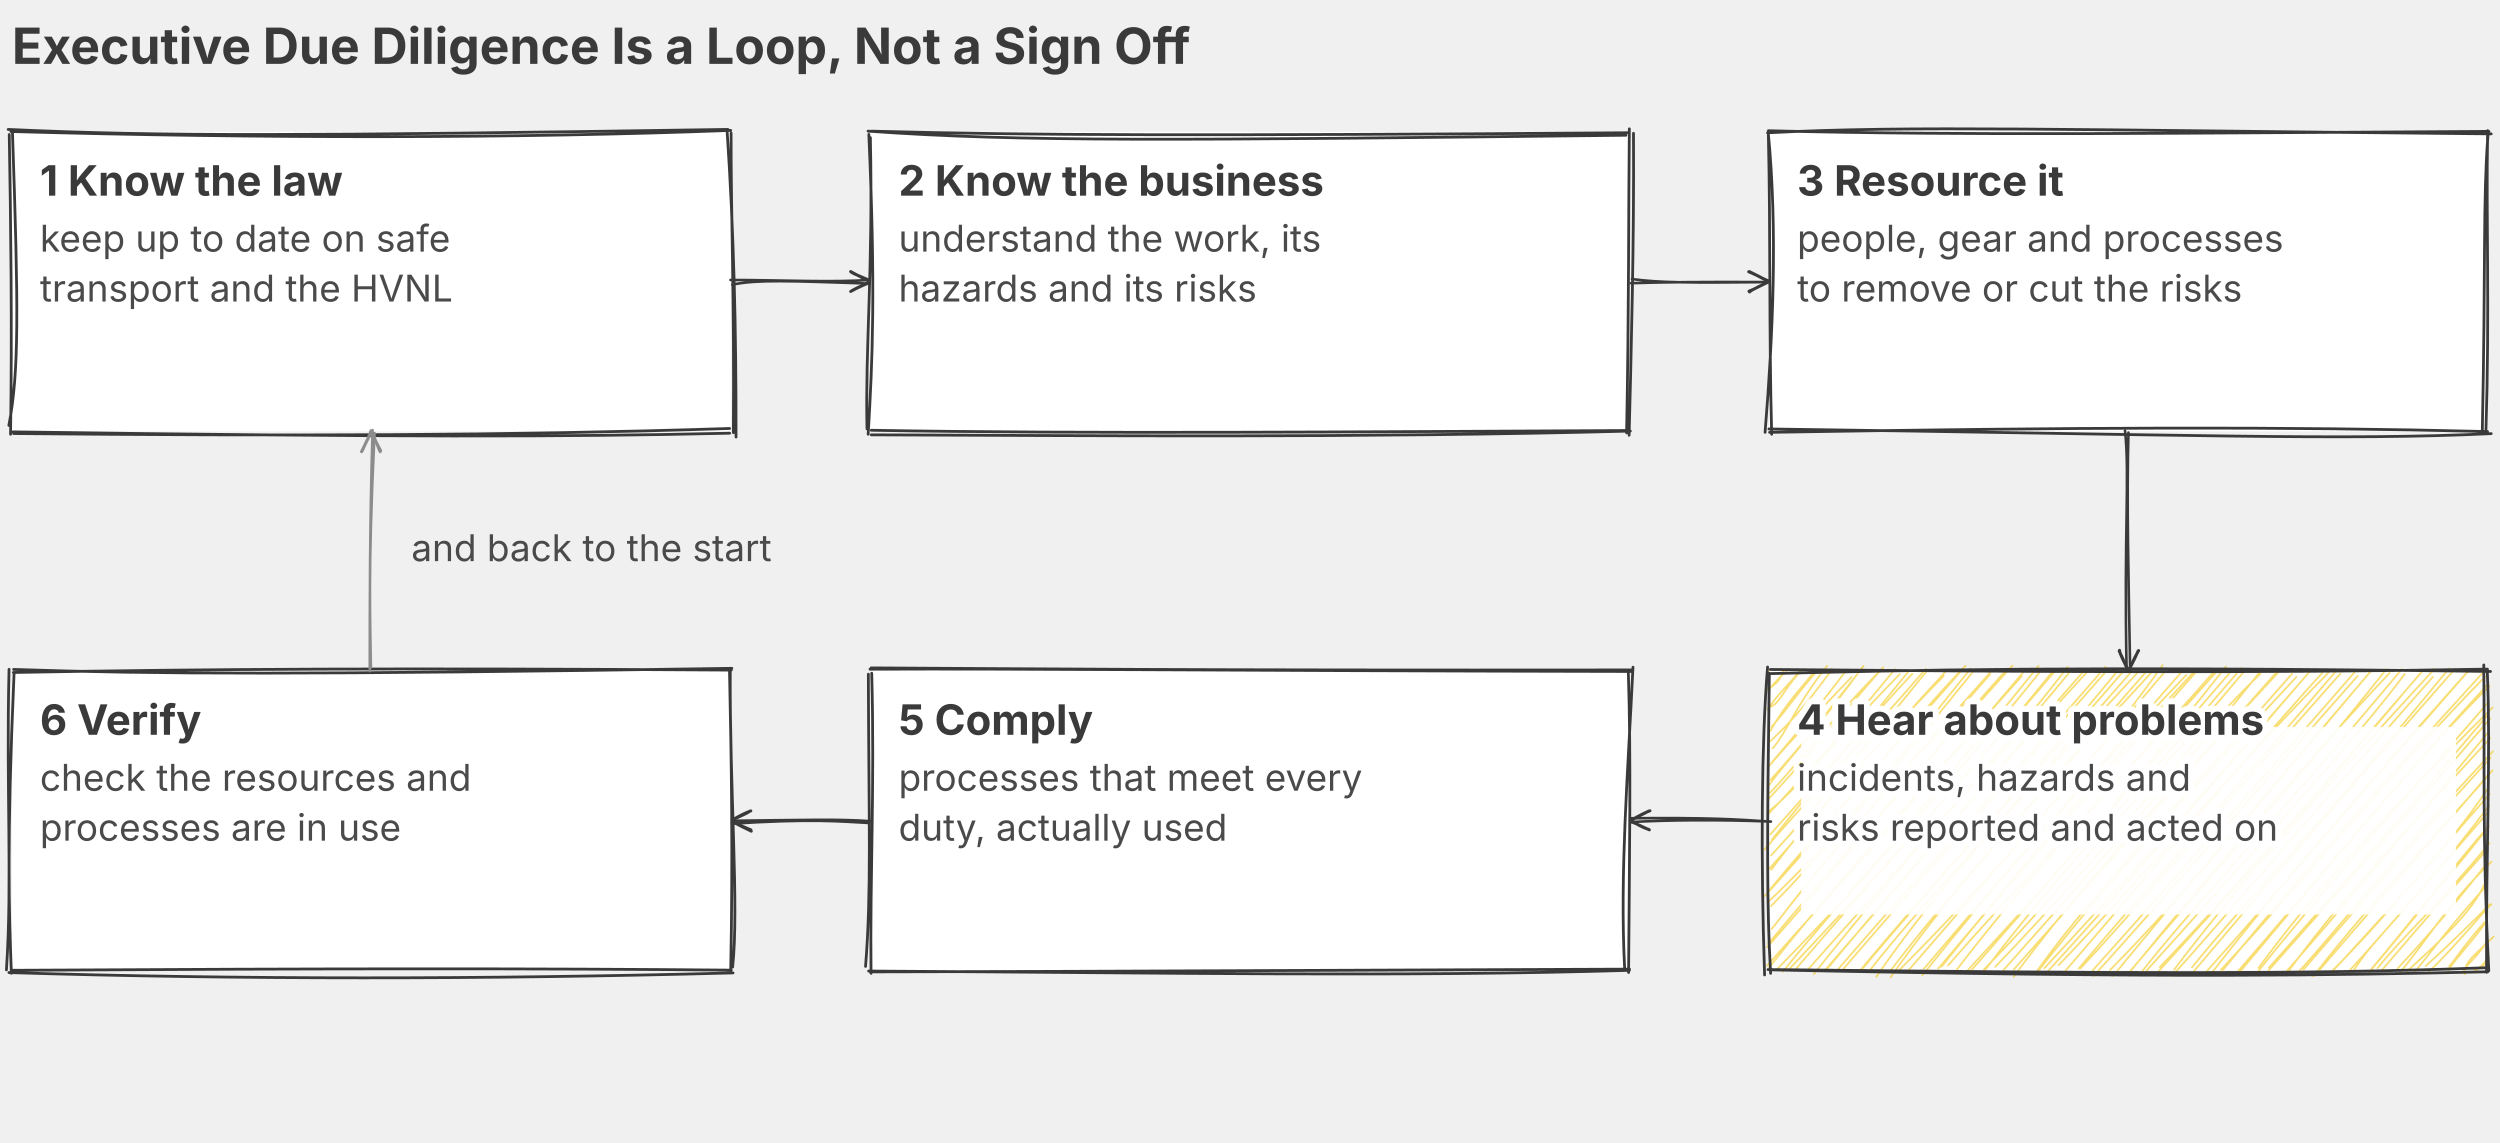
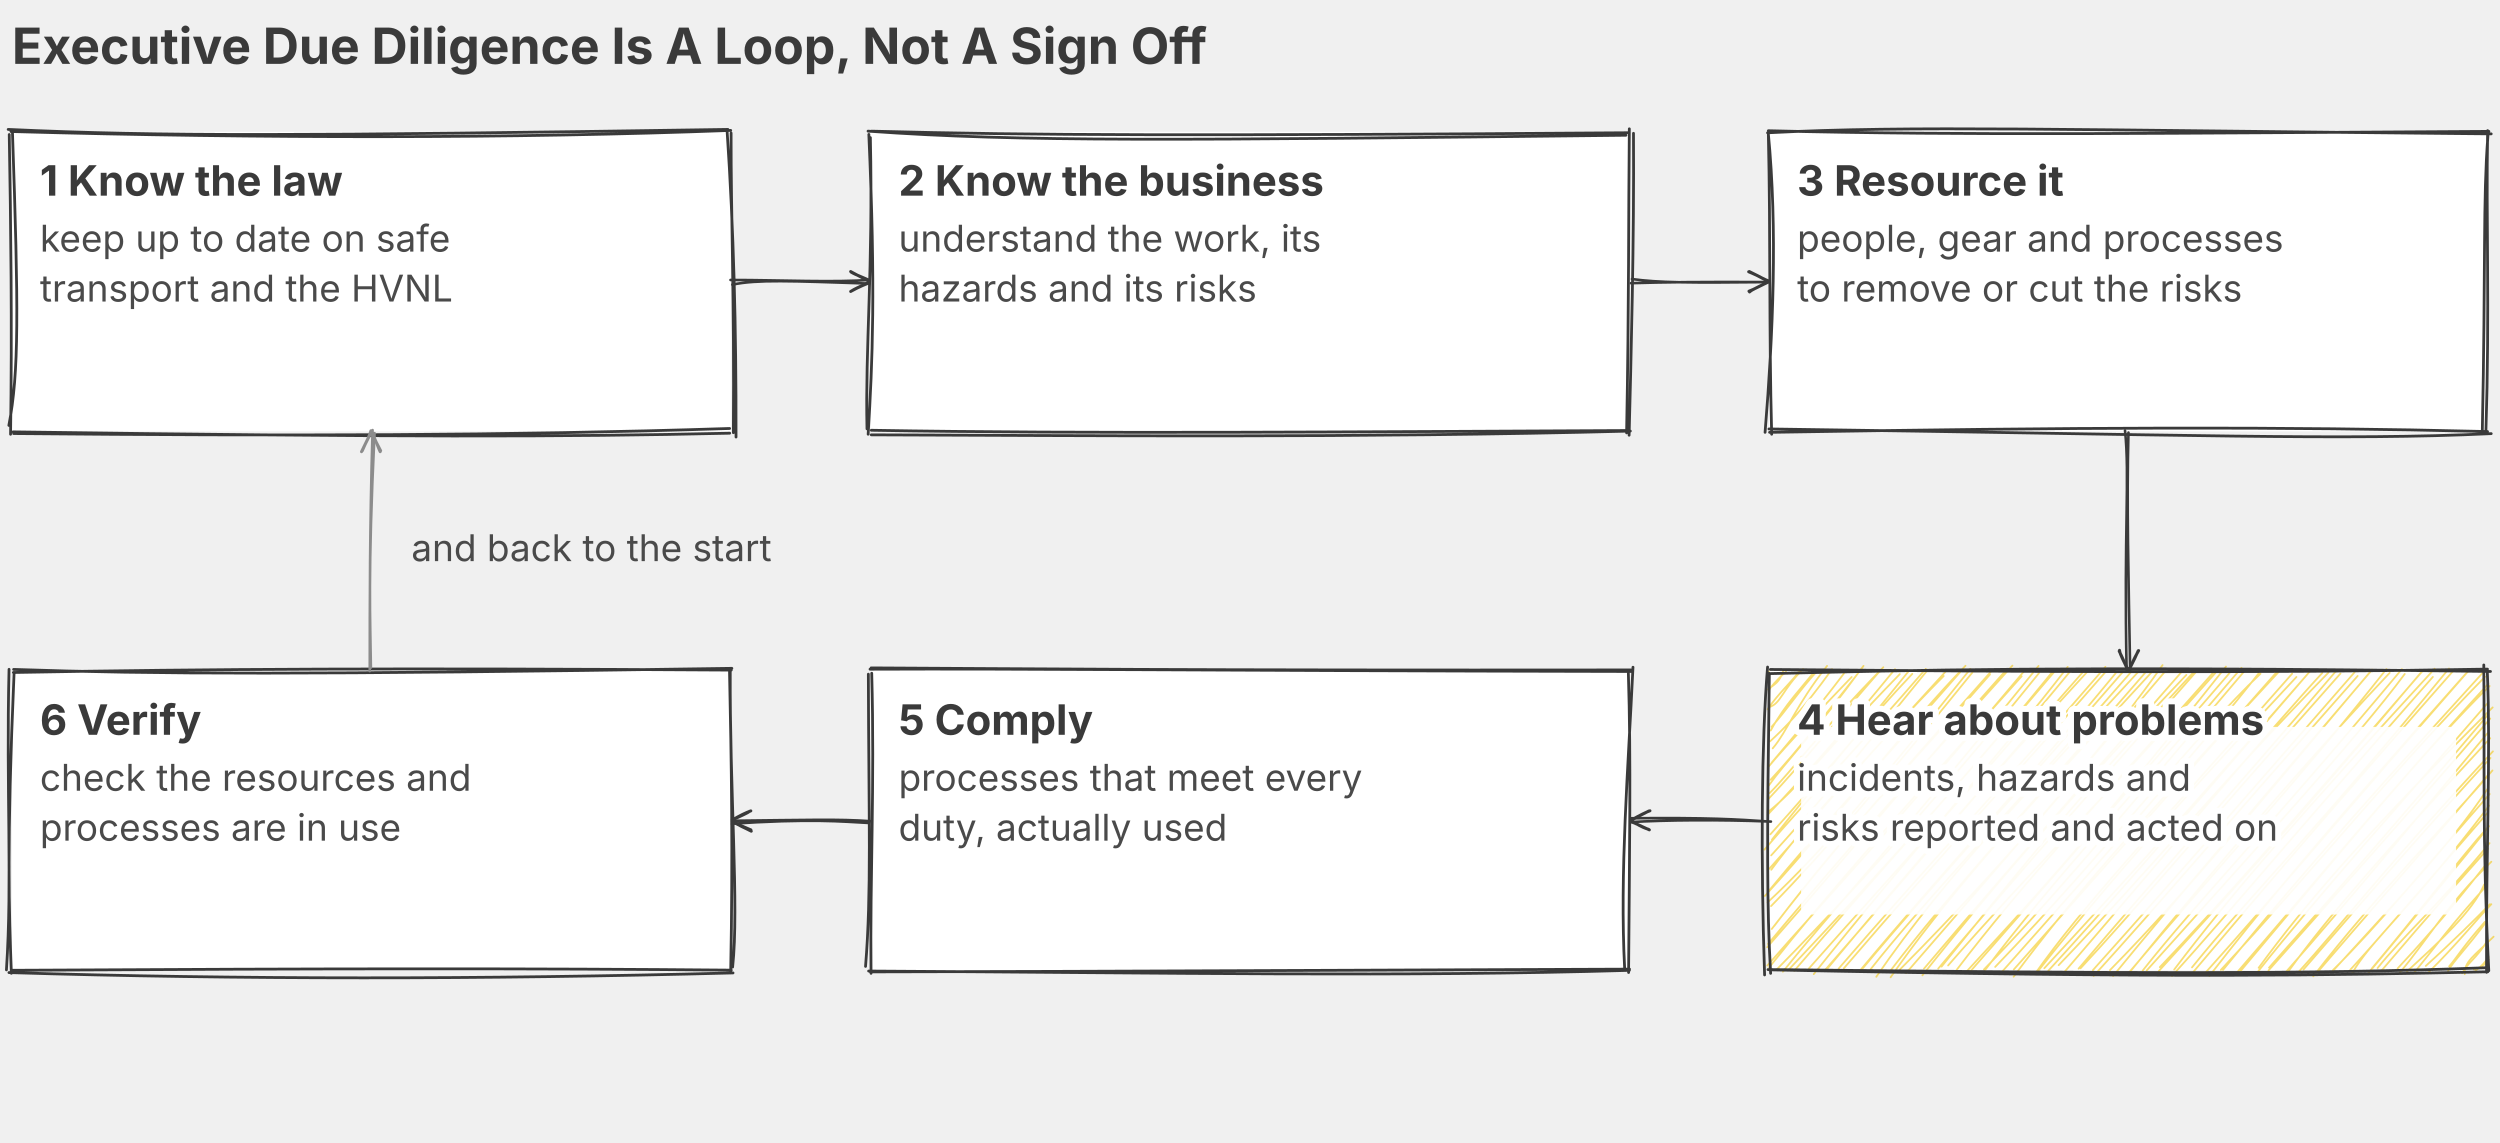
<svg xmlns="http://www.w3.org/2000/svg" class="pencil" viewBox="-6 -6 1252 572" font-family="InterW, Inter, sans-serif">
-   <text x="0" y="26" font-size="25" font-weight="700" fill="#3A3A3A" text-anchor="start">Executive Due Diligence Is a Loop, Not a Sign Off</text>
+   <text x="0" y="26" font-size="25" font-weight="700" fill="#3A3A3A" text-anchor="start">Executive Due Diligence Is A Loop, Not A Sign Off</text>
  <rect x="0" y="60" width="360" height="150" fill="#fff" />
  <path d="M-1.899 58.81 C73.685 62.322, 144.098 62.081, 358.523 58.809 M-0.514 59.86 C124.929 63.39, 252.188 63.402, 359.941 59.306 M358.135 59.631 C361.439 109.295, 362.7 157.527, 362.601 212.872 M360.126 60.608 C360.045 101.784, 361.792 143.918, 361.272 210.699 M359.401 208.581 C247.758 212.195, 137.215 212.381, 0.812 211.116 M359.426 210.944 C276.116 212.868, 192.993 212.963, 0.544 210.278 M-1.566 207.045 C3.515 180.802, 3.324 149.59, 0.214 59.336 M-0.711 211.481 C0.096 157.179, -0.591 105.636, -1.372 61.374" stroke="#3A3A3A" stroke-width="1.4" fill="none" stroke-linecap="round" stroke-linejoin="round" />
  <text x="14" y="92" font-size="21" font-weight="700" fill="#3A3A3A" text-anchor="start">1 Know the law</text>
  <text x="14" y="120" font-size="18.5" font-weight="400" fill="#4A4A4A" text-anchor="start">keep up to date on safe</text>
  <text x="14" y="145" font-size="18.5" font-weight="400" fill="#4A4A4A" text-anchor="start">transport and the HVNL</text>
  <path d="M360.772 136.54 C373.5 133.944, 389.372 134.712, 429.686 136.025 M359.83 134.205 C386.421 134.244, 411.636 135.543, 430.321 134.12" stroke="#3A3A3A" stroke-width="1.3" fill="none" stroke-linecap="round" stroke-linejoin="round" />
  <path d="M420.017 139.97 C422.371 138.416, 423.758 137.998, 430.236 134.871 M420.14 139.89 C423.969 137.728, 428.079 136.092, 430.214 135.213 M430.503 135.07 C426.983 133.037, 422.953 131.921, 420.237 130.264 M430.187 135.222 C427.892 134.077, 425.54 133.042, 420.002 129.987" stroke="#3A3A3A" stroke-width="1.5" fill="none" stroke-linecap="round" stroke-linejoin="round" />
  <rect x="430" y="60" width="380" height="150" fill="#fff" />
  <path d="M428.715 59.675 C504.939 65.13, 582.393 64.29, 808.258 61.731 M430.462 59.681 C510.592 61.792, 592.152 62.065, 809.277 60.475 M812.051 60.758 C812.431 113.707, 810.804 174.895, 809.858 211.96 M809.965 58.511 C809.497 103.192, 809.85 144.097, 808.603 210.784 M810.475 209.879 C674.718 213.42, 539.937 212.129, 430.328 211.768 M809.609 209.606 C673.641 210.218, 537.928 211.375, 430.351 209.477 M428.191 208.778 C427.275 167.86, 431.288 129.272, 429.877 62.909 M428.769 211.473 C430.962 175.042, 432.553 138.694, 429.111 61.32" stroke="#3A3A3A" stroke-width="1.4" fill="none" stroke-linecap="round" stroke-linejoin="round" />
  <text x="444" y="92" font-size="21" font-weight="700" fill="#3A3A3A" text-anchor="start">2 Know the business</text>
  <text x="444" y="120" font-size="18.5" font-weight="400" fill="#4A4A4A" text-anchor="start">understand the work, its</text>
  <text x="444" y="145" font-size="18.5" font-weight="400" fill="#4A4A4A" text-anchor="start">hazards and its risks</text>
  <path d="M811.287 133.742 C824.438 135.557, 839.662 135.713, 879.343 135.284 M810.778 135.82 C827.192 135.337, 843.737 135.097, 879.654 135.253" stroke="#3A3A3A" stroke-width="1.3" fill="none" stroke-linecap="round" stroke-linejoin="round" />
  <path d="M870.174 140.215 C871.597 138.847, 873.885 138.242, 880.131 134.645 M869.879 139.833 C872.701 138.759, 875.174 137.303, 880.01 135.009 M880.121 135.277 C877.71 134.191, 875.712 132.511, 869.734 130.097 M880.157 134.837 C877.767 134.125, 875.658 132.698, 870.063 130.003" stroke="#3A3A3A" stroke-width="1.5" fill="none" stroke-linecap="round" stroke-linejoin="round" />
  <rect x="880" y="60" width="360" height="150" fill="#fff" />
  <path d="M879.187 60.504 C951.872 56.778, 1024.725 59.045, 1241.599 61.045 M879.589 59.468 C979.654 62.008, 1079.021 60.672, 1240.432 59.797 M1239.966 61.886 C1237.423 94.12, 1238.908 126.264, 1237.116 211.048 M1239.805 59.414 C1238.948 104.599, 1240.907 147.276, 1238.934 210.869 M1241.602 211.164 C1167.979 214.652, 1091.513 211.74, 879.88 208.817 M1239.749 210.125 C1137.544 207.532, 1033.788 207.979, 880.196 210.517 M877.948 210.511 C881.984 160.918, 884.202 108.954, 879.54 60.481 M881.25 211.465 C879.878 159.904, 880.746 111.752, 879.594 61.267" stroke="#3A3A3A" stroke-width="1.4" fill="none" stroke-linecap="round" stroke-linejoin="round" />
  <text x="894" y="92" font-size="21" font-weight="700" fill="#3A3A3A" text-anchor="start">3 Resource it</text>
  <text x="894" y="120" font-size="18.5" font-weight="400" fill="#4A4A4A" text-anchor="start">people, gear and processes</text>
  <text x="894" y="145" font-size="18.5" font-weight="400" fill="#4A4A4A" text-anchor="start">to remove or cut the risks</text>
  <path d="M1058.202 209.545 C1060.636 232.464, 1057.607 259.615, 1059.001 329.543 M1059.927 210.634 C1059.004 246.224, 1059.956 282.117, 1060.787 329.585" stroke="#3A3A3A" stroke-width="1.3" fill="none" stroke-linecap="round" stroke-linejoin="round" />
  <path d="M1055.452 319.671 C1055.929 322.5, 1056.995 323.547, 1060.026 330.518 M1055.29 320.087 C1056.942 323.311, 1058.118 326.334, 1059.806 329.805 M1059.739 330.484 C1061.44 326.99, 1062.248 324.646, 1065.021 319.809 M1060.128 330.003 C1060.94 327.537, 1062.393 325.66, 1064.813 319.898" stroke="#3A3A3A" stroke-width="1.5" fill="none" stroke-linecap="round" stroke-linejoin="round" />
  <rect x="880" y="330" width="360" height="150" fill="#fff" />
  <g opacity="0.55">
    <path d="M879.818 330.21 C879.818 330.21, 879.818 330.21, 879.818 330.21 M879.818 330.21 C879.818 330.21, 879.818 330.21, 879.818 330.21 M879.355 339.288 C882.728 336.643, 885.194 335.746, 886.946 330.226 M880.004 339.323 C880.95 338.084, 883.152 335.018, 888.419 330.39 M880.054 348.101 C885.836 346.45, 886.531 339.43, 896.991 329.068 M879.217 349.233 C884.473 341.279, 892.553 334.253, 895.293 329.719 M880.79 359.846 C887.72 346.892, 897.183 337.474, 903.317 329.431 M881.21 357.985 C888.625 349.842, 895.491 339.21, 904.6 329.453 M881.77 368.784 C889.11 360.235, 893.057 347.695, 908.989 327.483 M880.487 365.239 C887.105 359.213, 896.36 350.215, 911.511 329.112 M879.39 378.304 C890.327 365.264, 905.506 349.615, 921.324 333.039 M881.253 375.938 C891.65 363.521, 902.033 351.722, 918.66 329.681 M879.841 387.348 C887.604 376.264, 902.956 360.753, 927.249 327.456 M880.705 384.507 C895.608 368.517, 908.174 351.683, 926.737 328.368 M880.268 391.153 C892.248 379.149, 902.944 363.136, 937.174 328.156 M879.438 394.345 C896.463 376.365, 912.147 356.704, 935.612 329.873 M879.269 400.755 C894.828 388.466, 905.889 372.189, 945.431 331.588 M879.196 402.081 C899.442 380.777, 918.505 359.014, 943.019 329.107 M881.395 414.484 C901.979 388.414, 920.915 366.076, 950.15 329.757 M880.622 411.817 C904.885 385.093, 929.965 354.301, 951.687 331.464 M877.652 419.469 C900.363 392.974, 927.216 365.318, 958.414 328.962 M881.006 422.384 C900.755 400.742, 920.178 377.871, 958.742 330.312 M879.996 429.136 C905.355 400.909, 933.458 366.779, 967.414 332.547 M881.038 429.589 C898.78 405.653, 919.581 383.988, 969.117 329.492 M877.838 442.706 C918.062 398.471, 950.686 355.678, 978.327 327.414 M879.555 440.466 C905.616 408.797, 933.702 378.562, 975.672 330.588 M879.199 445.943 C907.693 419.348, 934.5 386.895, 980.751 329.001 M880.949 447.769 C908.704 419.495, 936.92 386.116, 981.886 330.642 M882.582 457.674 C920.019 407.984, 967.668 358.462, 990.58 331.794 M881.293 459.245 C912.737 418.231, 946.701 380.311, 990.979 330.431 M879.413 466.756 C907.074 433.716, 933.267 403.421, 1001.82 327.324 M879.026 468.352 C919.753 422.272, 958.083 374.868, 998.975 329.202 M879.917 478.599 C909.78 440.881, 947.052 399.131, 1006.459 332.681 M879.079 477.53 C907.524 445.002, 935.493 416.069, 1007.831 329.943 M886.861 480.627 C912.82 448.223, 938.993 421.397, 1014.907 327.49 M883.874 479.412 C932.21 430.352, 977.29 378.024, 1015.118 331.106 M889.564 479.852 C940.602 425.867, 988.712 371.491, 1021.873 330.425 M892.578 480.151 C932.167 433.885, 972.156 390.311, 1024.15 328.871 M902.326 481.848 C948.193 424.072, 997.371 370.056, 1029.516 327.959 M899.787 479.139 C945.134 427.786, 991.627 378.088, 1030.39 330.648 M908.171 480.254 C948.105 432.394, 986.357 387.987, 1040.473 329.165 M907.579 480.263 C958.989 421.328, 1010.282 360.834, 1037.996 329.578 M914.783 479.084 C957.232 429.808, 1003.19 380.427, 1048.401 327.942 M917.375 478.968 C964.6 423.799, 1012.733 371.517, 1048.242 330.746 M926.252 479.664 C967.775 430.059, 1009.113 386.117, 1057.073 330.575 M925.593 479.935 C964.341 433.399, 1006.228 388.743, 1053.616 331.023 M933.643 483.186 C968.247 432.63, 1014.49 385.342, 1065.596 329.663 M930.808 479.396 C956.722 446.585, 985.143 417.866, 1061.532 330.21 M940.803 483.432 C966.996 445.953, 998.811 409.431, 1072.898 329.165 M941.137 479.6 C970.625 441.084, 1006.157 402.824, 1069.446 329.599 M945.534 479.487 C1003.676 421.05, 1054.852 358.926, 1077.013 327.077 M948.599 481.279 C984.413 439.983, 1019.435 399.772, 1078.118 330.454 M956.746 482.472 C996.042 432.975, 1039.912 383.285, 1088.961 331.961 M957.516 479.131 C1009.164 418.242, 1060.887 359.972, 1086.735 330.277 M966.335 478.073 C999.007 437.927, 1028.903 399.175, 1093.186 329.909 M964.638 479.098 C1000.244 436.693, 1039.543 392.416, 1094.606 329.535 M969.618 477.507 C1007.766 433.578, 1050.826 390.488, 1103.424 331.064 M972.836 481.085 C1007.147 435.899, 1044.757 396.002, 1102.277 330.926 M979.252 480.098 C1007.759 449.018, 1036.514 418.924, 1108.758 327.817 M980.162 481.162 C1012.22 444.601, 1042.889 409.474, 1110.629 330.972 M988.1 479.848 C1022.701 433.886, 1061.219 393.185, 1116.555 328.455 M987.54 479.519 C1017.575 448.959, 1044.414 416.967, 1118.848 329.102 M993.186 478.228 C1048.715 420.717, 1094.737 360.678, 1126.065 331.415 M996.638 480.638 C1047.376 423.552, 1096.589 367.82, 1126.469 329.513 M1002.411 483.154 C1030.627 445.071, 1058.787 412.881, 1136.311 329.279 M1002.481 479.567 C1041.065 436.037, 1081.486 390.373, 1134.051 330.69 M1013.93 481.227 C1058.665 424.607, 1106.109 373.868, 1144.061 333.024 M1012.939 481.955 C1037.91 446.778, 1066.272 417.299, 1141.904 331.387 M1017.794 478.896 C1058.483 434.95, 1098.409 390.606, 1149.993 331.159 M1019.813 480.129 C1050.117 447.234, 1078.182 414.35, 1151.291 329.659 M1024.975 477.371 C1069.19 431.25, 1107.365 384.585, 1160.016 330.901 M1028.167 480.405 C1079.994 420.183, 1131.354 358.7, 1156.983 331.034 M1034.963 479.093 C1072.266 435.013, 1112.324 390.543, 1164.339 329.528 M1035.932 478.935 C1063.046 449.958, 1090.15 417.018, 1166.127 331.284 M1042.481 482.758 C1076.223 445.736, 1106.792 409.34, 1174.716 332.519 M1042.117 479.857 C1089.983 426.425, 1137.655 371.364, 1173.189 330.639 M1052.221 482.805 C1084.089 443.869, 1114.907 408, 1181.916 329.486 M1050.666 479.843 C1091.701 438.089, 1127.293 393.881, 1181.953 329.313 M1059.749 481.847 C1111.246 418.424, 1160.137 363.376, 1190.763 330.952 M1059.839 481.46 C1102.137 431.348, 1144.178 385.968, 1189.131 329.068 M1069.056 480.043 C1119.235 424.06, 1174.709 363.556, 1198.291 331.53 M1067.049 480.082 C1095.111 444.59, 1128.131 411.411, 1196.864 329.097 M1075.643 478.354 C1105.61 447.035, 1137.69 410.689, 1207.614 329.571 M1075.112 480.322 C1106.108 446.422, 1138.533 411.414, 1206.664 330.521 M1081.752 482.78 C1112.267 449.002, 1138.475 416.776, 1212.372 333.008 M1082.813 479.587 C1112.173 440.841, 1145.311 402.908, 1213.281 328.881 M1091.748 478.482 C1121.741 441.341, 1153.907 410.177, 1220.447 328.782 M1091.525 481.803 C1129.336 436.943, 1166.904 393.136, 1222.372 330.21 M1100.469 482.722 C1125.975 449.98, 1150.994 419.153, 1230.946 329.003 M1098.69 480.898 C1133.925 441.702, 1166.238 402.94, 1230.623 329.519 M1106.197 479.733 C1151.913 430.679, 1193.666 378.498, 1238.537 332.899 M1107.284 479.74 C1133.294 448.1, 1161.334 414.305, 1239.187 328.922 M1113.994 481.343 C1151.841 437.749, 1191.077 389.847, 1240.175 336.399 M1116.164 480.196 C1163.341 424.104, 1211.094 366.183, 1240.811 337.543 M1125.131 478.663 C1149.06 446.1, 1177.407 412.87, 1242.333 348.269 M1123.862 481.728 C1158.076 438.652, 1193.67 399.527, 1240.239 345.615 M1130.33 478.603 C1155.866 449.806, 1184.493 417.568, 1239.438 352.571 M1130.06 480.027 C1164.987 440.537, 1201.421 400.252, 1241.111 353.848 M1138.924 480.616 C1171.265 443.982, 1202.946 405.539, 1239.743 361.184 M1139.994 480.503 C1161.5 451.022, 1185.299 424.155, 1241.094 363.697 M1144.73 481.213 C1166.996 456.759, 1184.754 432.494, 1242.455 370.283 M1147.579 479.559 C1177.721 444.788, 1210.255 407.251, 1241.252 373.594 M1152.487 482.941 C1184.052 442.09, 1221.093 404.832, 1242.236 379.84 M1155.099 480.31 C1180.393 450.869, 1203.592 424.795, 1240.798 381.198 M1161.731 480.897 C1190.266 449.525, 1222.519 415.698, 1239.699 389.124 M1162.329 479.851 C1186.165 456.178, 1207.233 429.821, 1240.842 391.643 M1171.949 481.474 C1181.071 465.153, 1200.851 449.86, 1240.568 397.447 M1170.942 479.756 C1190.302 458.574, 1207.847 437.606, 1239.801 401.037 M1181.741 479.11 C1202.881 454.111, 1228.2 421.046, 1239.549 408.68 M1179.917 481.568 C1205.502 450.616, 1227.85 424.045, 1240.519 407.727 M1184.689 478.8 C1196.926 463.372, 1215.291 447.303, 1240.773 416.229 M1186.662 480.072 C1196.27 468.921, 1206.325 456.754, 1239.96 419.023 M1195.797 481.076 C1208.597 466.18, 1220.124 446.17, 1241.665 425.55 M1194.701 479.016 C1204.946 468.006, 1216.288 455.706, 1239.329 426.466 M1199.366 480.518 C1215.727 465.561, 1232.449 450.3, 1238.105 436.896 M1202.803 481.379 C1213.143 468.832, 1221.329 457.217, 1239.478 437.324 M1208.808 477.751 C1221.125 466.681, 1236.043 451.999, 1240.926 446.819 M1210.038 481.112 C1223.949 467.493, 1235.644 452.927, 1241.659 446.842 M1220.516 477.959 C1224.618 473.245, 1227.514 467.955, 1238.412 455.664 M1219.909 480.405 C1222.645 475.273, 1229.225 469.111, 1239.273 455.49 M1228.309 481.859 C1228.115 475.478, 1232.891 472.856, 1242.804 463.077 M1227.035 481.412 C1230.292 475.487, 1233.673 474.697, 1239.617 465.215 M1232.847 479.484 C1236.208 479.088, 1237.522 477.979, 1240.366 474.522 M1233.737 480.068 C1236.701 478.152, 1238.639 475.696, 1240.297 473.26" stroke="#F2C200" stroke-width="0.9" fill="none" stroke-linecap="round" stroke-linejoin="round" />
  </g>
  <rect x="896" y="358" width="328" height="94" rx="3" fill="#fff" opacity="0.92" />
  <path d="M879.73 331.351 C952.866 329.668, 1025.038 327.489, 1241.237 330.263 M880.59 329.272 C1003.017 330.366, 1126.337 331.207, 1239.728 329.093 M1237.881 327.014 C1238.415 374.532, 1237.011 413.632, 1240.373 480.135 M1239.644 330.317 C1241.4 373.007, 1238.964 417.455, 1239.265 480.954 M1238.903 478.656 C1148.289 482.081, 1058.563 481.42, 879.414 479.566 M1239.91 480.665 C1162.358 482.387, 1085.235 483.961, 880.022 479.686 M877.706 482.245 C875.744 423.976, 876.166 364.635, 879.203 328.054 M880.731 481.457 C878.794 447.766, 878.939 414.81, 880.078 331.213" stroke="#3A3A3A" stroke-width="1.4" fill="none" stroke-linecap="round" stroke-linejoin="round" />
  <text x="894" y="362" font-size="21" font-weight="700" fill="#3A3A3A" text-anchor="start" stroke="#fff" stroke-width="6" stroke-linejoin="round" paint-order="stroke">4 Hear about problems</text>
  <text x="894" y="390" font-size="18.5" font-weight="400" fill="#4A4A4A" text-anchor="start" stroke="#fff" stroke-width="6" stroke-linejoin="round" paint-order="stroke">incidents, hazards and</text>
  <text x="894" y="415" font-size="18.5" font-weight="400" fill="#4A4A4A" text-anchor="start" stroke="#fff" stroke-width="6" stroke-linejoin="round" paint-order="stroke">risks reported and acted on</text>
  <path d="M878.716 405.347 C864.702 404.412, 850.619 403.344, 808.658 403.803 M880.875 405.448 C854.115 404.392, 828.704 404.676, 810.12 405.718" stroke="#3A3A3A" stroke-width="1.3" fill="none" stroke-linecap="round" stroke-linejoin="round" />
  <path d="M820.298 400.037 C817.992 400.916, 815.92 401.851, 809.922 405.292 M819.719 400.15 C816.372 401.999, 812.467 403.768, 810.152 405.151 M810.457 404.59 C813.628 406.596, 815.772 408.192, 819.638 409.331 M810.099 405.169 C812.13 405.953, 814.536 407.052, 819.994 409.603" stroke="#3A3A3A" stroke-width="1.5" fill="none" stroke-linecap="round" stroke-linejoin="round" />
  <rect x="430" y="330" width="380" height="150" fill="#fff" />
  <path d="M430.259 328.483 C507.765 328.853, 583.287 329.777, 810.829 329.509 M429.708 329.125 C508.475 328.752, 585.999 329.811, 810.876 330.273 M811.796 328.141 C809.406 378.944, 805.115 431.001, 807.631 479.223 M809.484 331.221 C810.851 374.415, 810.022 420.634, 809.596 481.039 M810.003 479.95 C696.465 483.293, 583.7 481.199, 429.003 480.3 M810.067 479.342 C680.208 479.769, 549.033 480.527, 429.856 480.715 M427.463 477.978 C430.454 441.035, 429.08 404.317, 428.866 331.627 M430.212 481.449 C429.66 432.629, 432.083 387.868, 430.561 331.159" stroke="#3A3A3A" stroke-width="1.4" fill="none" stroke-linecap="round" stroke-linejoin="round" />
  <text x="444" y="362" font-size="21" font-weight="700" fill="#3A3A3A" text-anchor="start">5 Comply</text>
  <text x="444" y="390" font-size="18.5" font-weight="400" fill="#4A4A4A" text-anchor="start">processes that meet every</text>
  <text x="444" y="415" font-size="18.5" font-weight="400" fill="#4A4A4A" text-anchor="start">duty, actually used</text>
  <path d="M429.231 406.15 C415.638 405.481, 400.905 403.801, 358.315 406.662 M430.024 405.263 C413.917 404.093, 398.87 404.639, 359.453 405.051" stroke="#3A3A3A" stroke-width="1.3" fill="none" stroke-linecap="round" stroke-linejoin="round" />
  <path d="M369.356 400.282 C368.291 401.304, 366.021 402.052, 359.817 405.066 M370.009 400.093 C367.212 401.102, 364.912 402.301, 359.948 404.948 M360.074 404.797 C363.395 407.22, 367.729 408.899, 370.235 410.264 M360.069 404.784 C362.104 406.136, 364.856 407.441, 370.055 409.619" stroke="#3A3A3A" stroke-width="1.5" fill="none" stroke-linecap="round" stroke-linejoin="round" />
  <rect x="0" y="330" width="360" height="150" fill="#fff" />
  <path d="M0.817 329.245 C71.053 331.647, 145.665 331.977, 360.514 328.7 M0.693 330.78 C97.741 328.984, 195.07 328.478, 360.22 329.584 M359.711 329.269 C359.348 389.356, 364.169 448.369, 360.888 478.311 M359.323 329.124 C360.303 375.822, 361.079 420.813, 359.927 481.124 M361.103 481.239 C236.51 484.538, 112.661 484.579, -1.518 481.066 M360.232 479.846 C261.886 478.951, 166.029 478.977, -0.326 479.925 M-2.78 479.712 C0.214 434.093, -2.956 389.998, -1.471 329.199 M-0.307 481.441 C-1.424 450.491, -2.724 417.926, 1.044 331.105" stroke="#3A3A3A" stroke-width="1.4" fill="none" stroke-linecap="round" stroke-linejoin="round" />
  <text x="14" y="362" font-size="21" font-weight="700" fill="#3A3A3A" text-anchor="start">6 Verify</text>
  <text x="14" y="390" font-size="18.5" font-weight="400" fill="#4A4A4A" text-anchor="start">check the resources and</text>
  <text x="14" y="415" font-size="18.5" font-weight="400" fill="#4A4A4A" text-anchor="start">processes are in use</text>
  <path d="M179.745 328.352 C179.498 304.865, 178.123 282.161, 181.573 210.921 M179.173 330.077 C179.206 295.712, 179.098 259.789, 180.586 209.383" stroke="#8C8C8C" stroke-width="1.3" fill="none" stroke-linecap="round" stroke-linejoin="round" />
  <path d="M184.393 220.217 C183.417 218.446, 183.073 216.068, 179.712 209.839 M184.628 219.726 C183.191 216.939, 181.566 213.934, 179.745 209.744 M179.692 210.004 C179.045 212.062, 178.157 213.993, 175.043 220.217 M180.04 209.95 C179.097 212.512, 177.547 214.711, 175.426 219.755" stroke="#8C8C8C" stroke-width="1.5" fill="none" stroke-linecap="round" stroke-linejoin="round" />
  <text x="200" y="275" font-size="18.5" font-weight="400" fill="#4A4A4A" text-anchor="start">and back to the start</text>
</svg>
